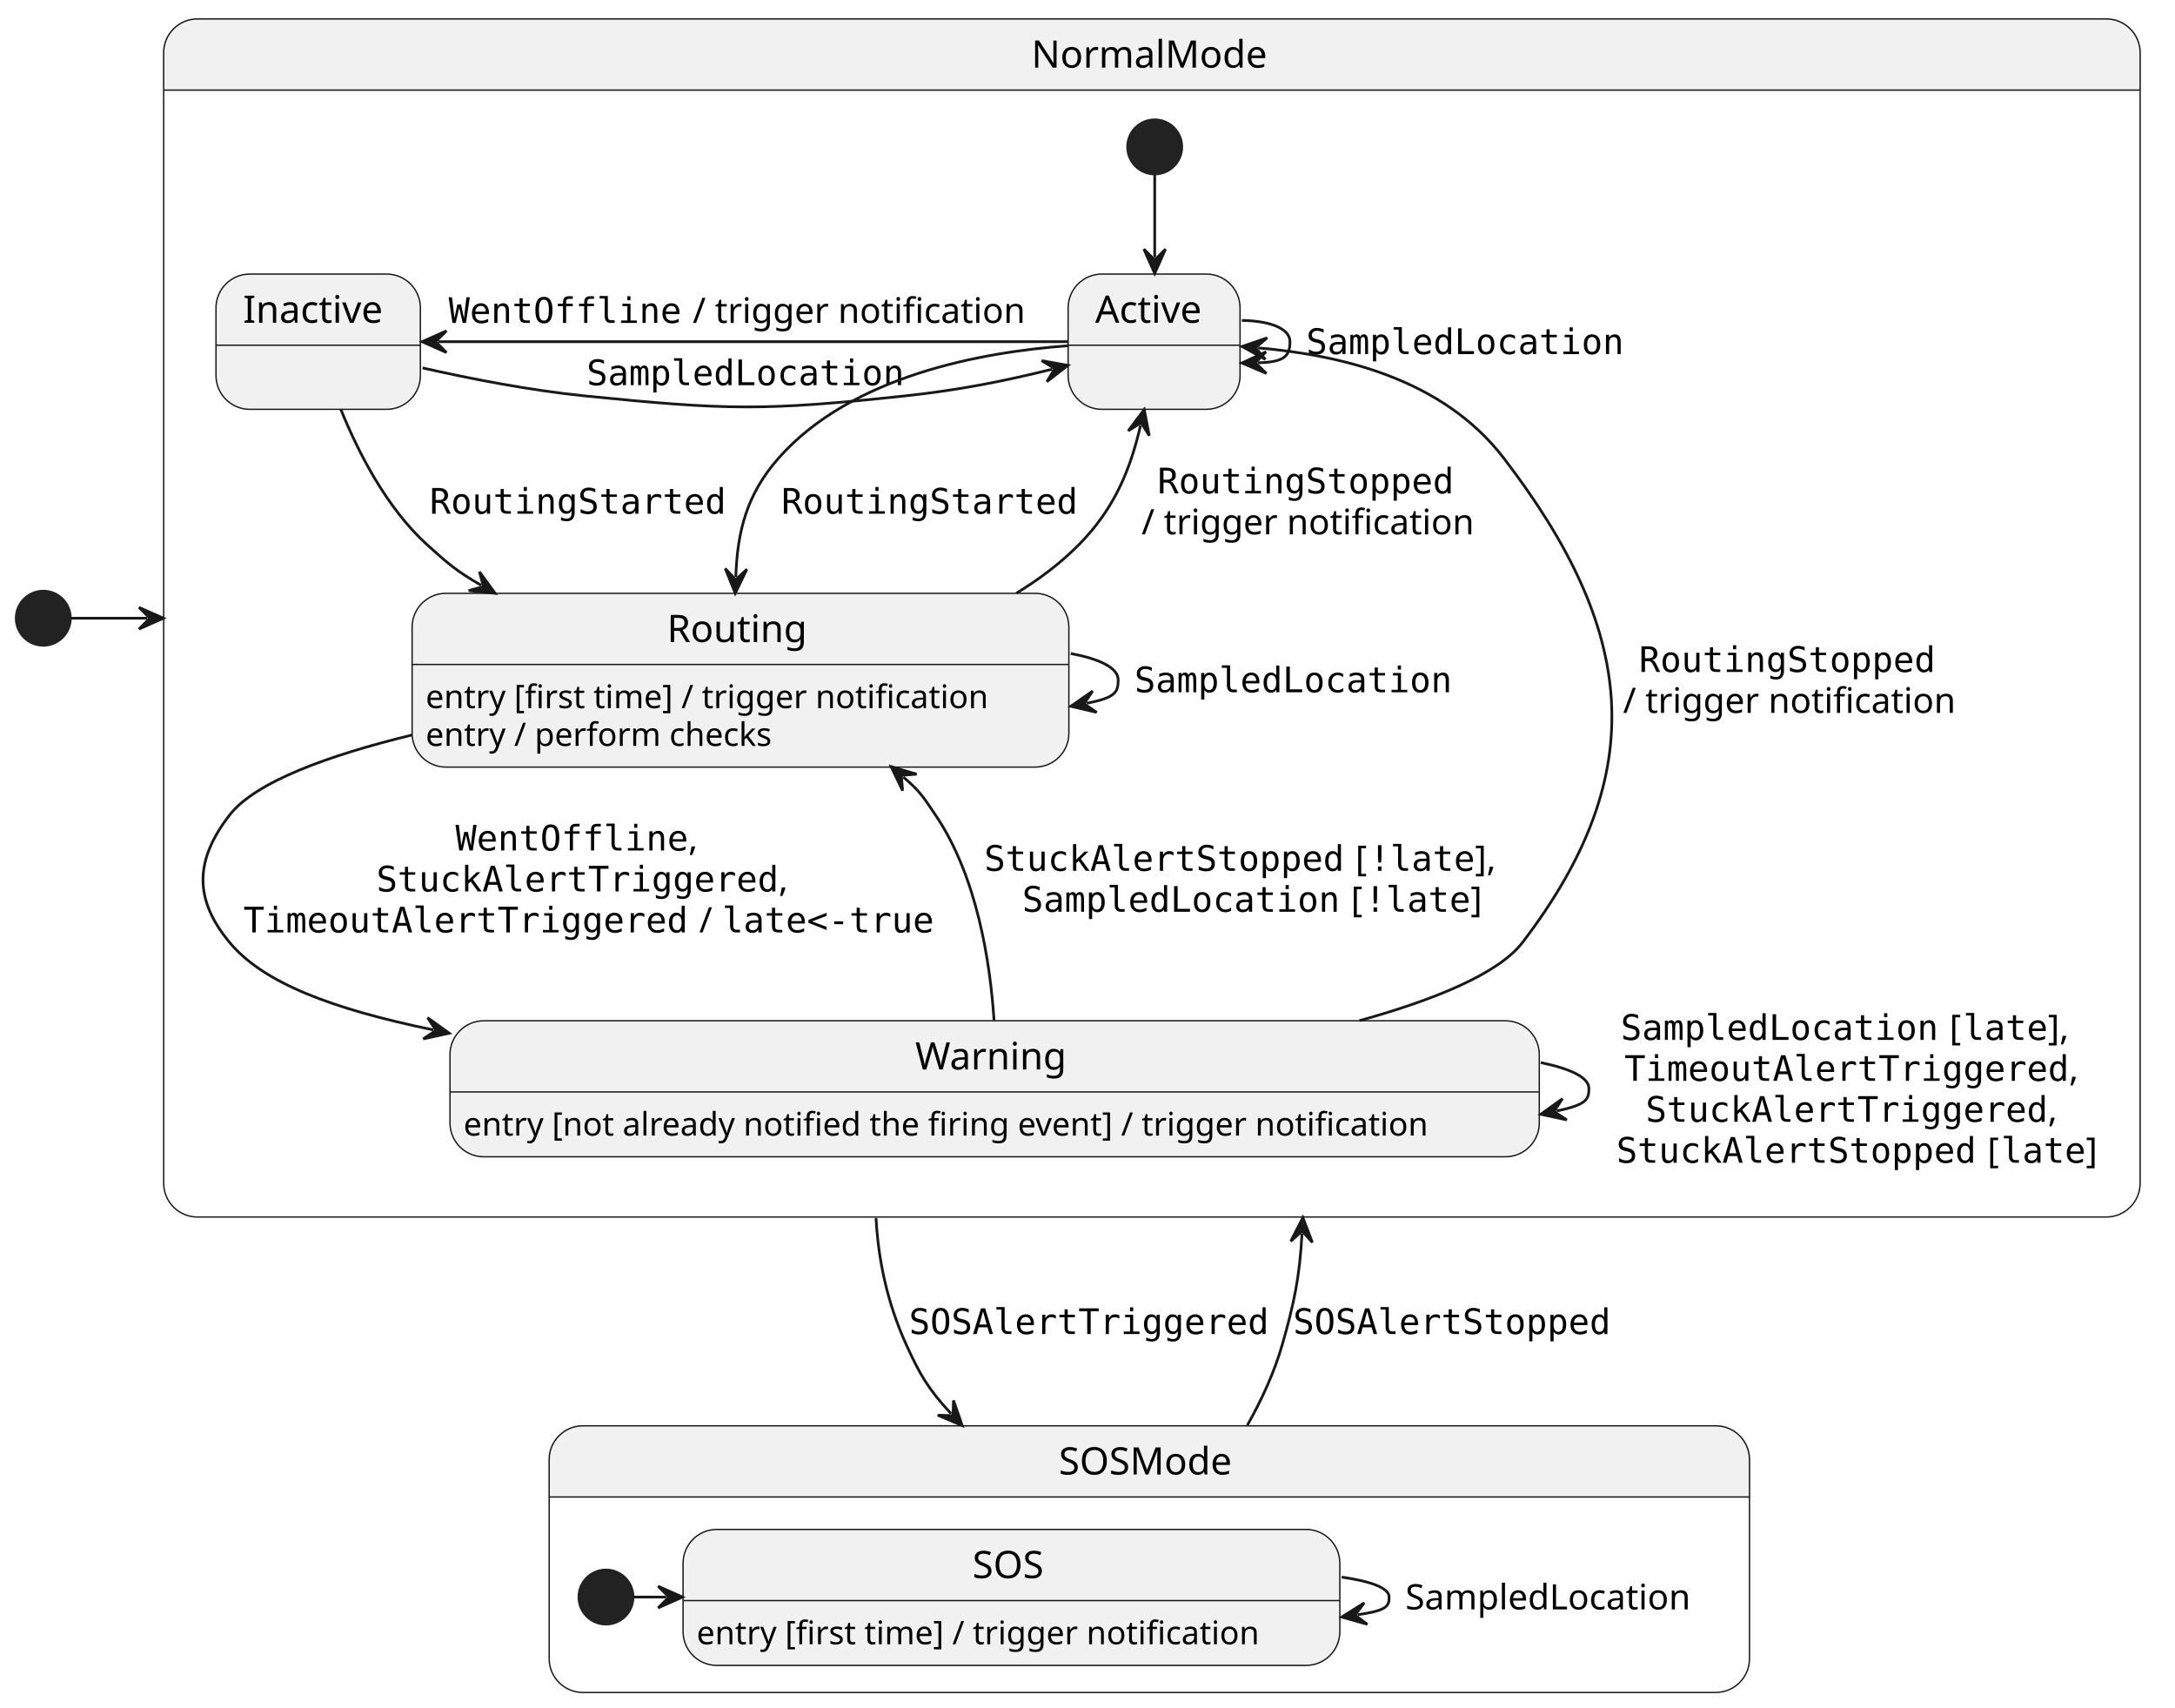
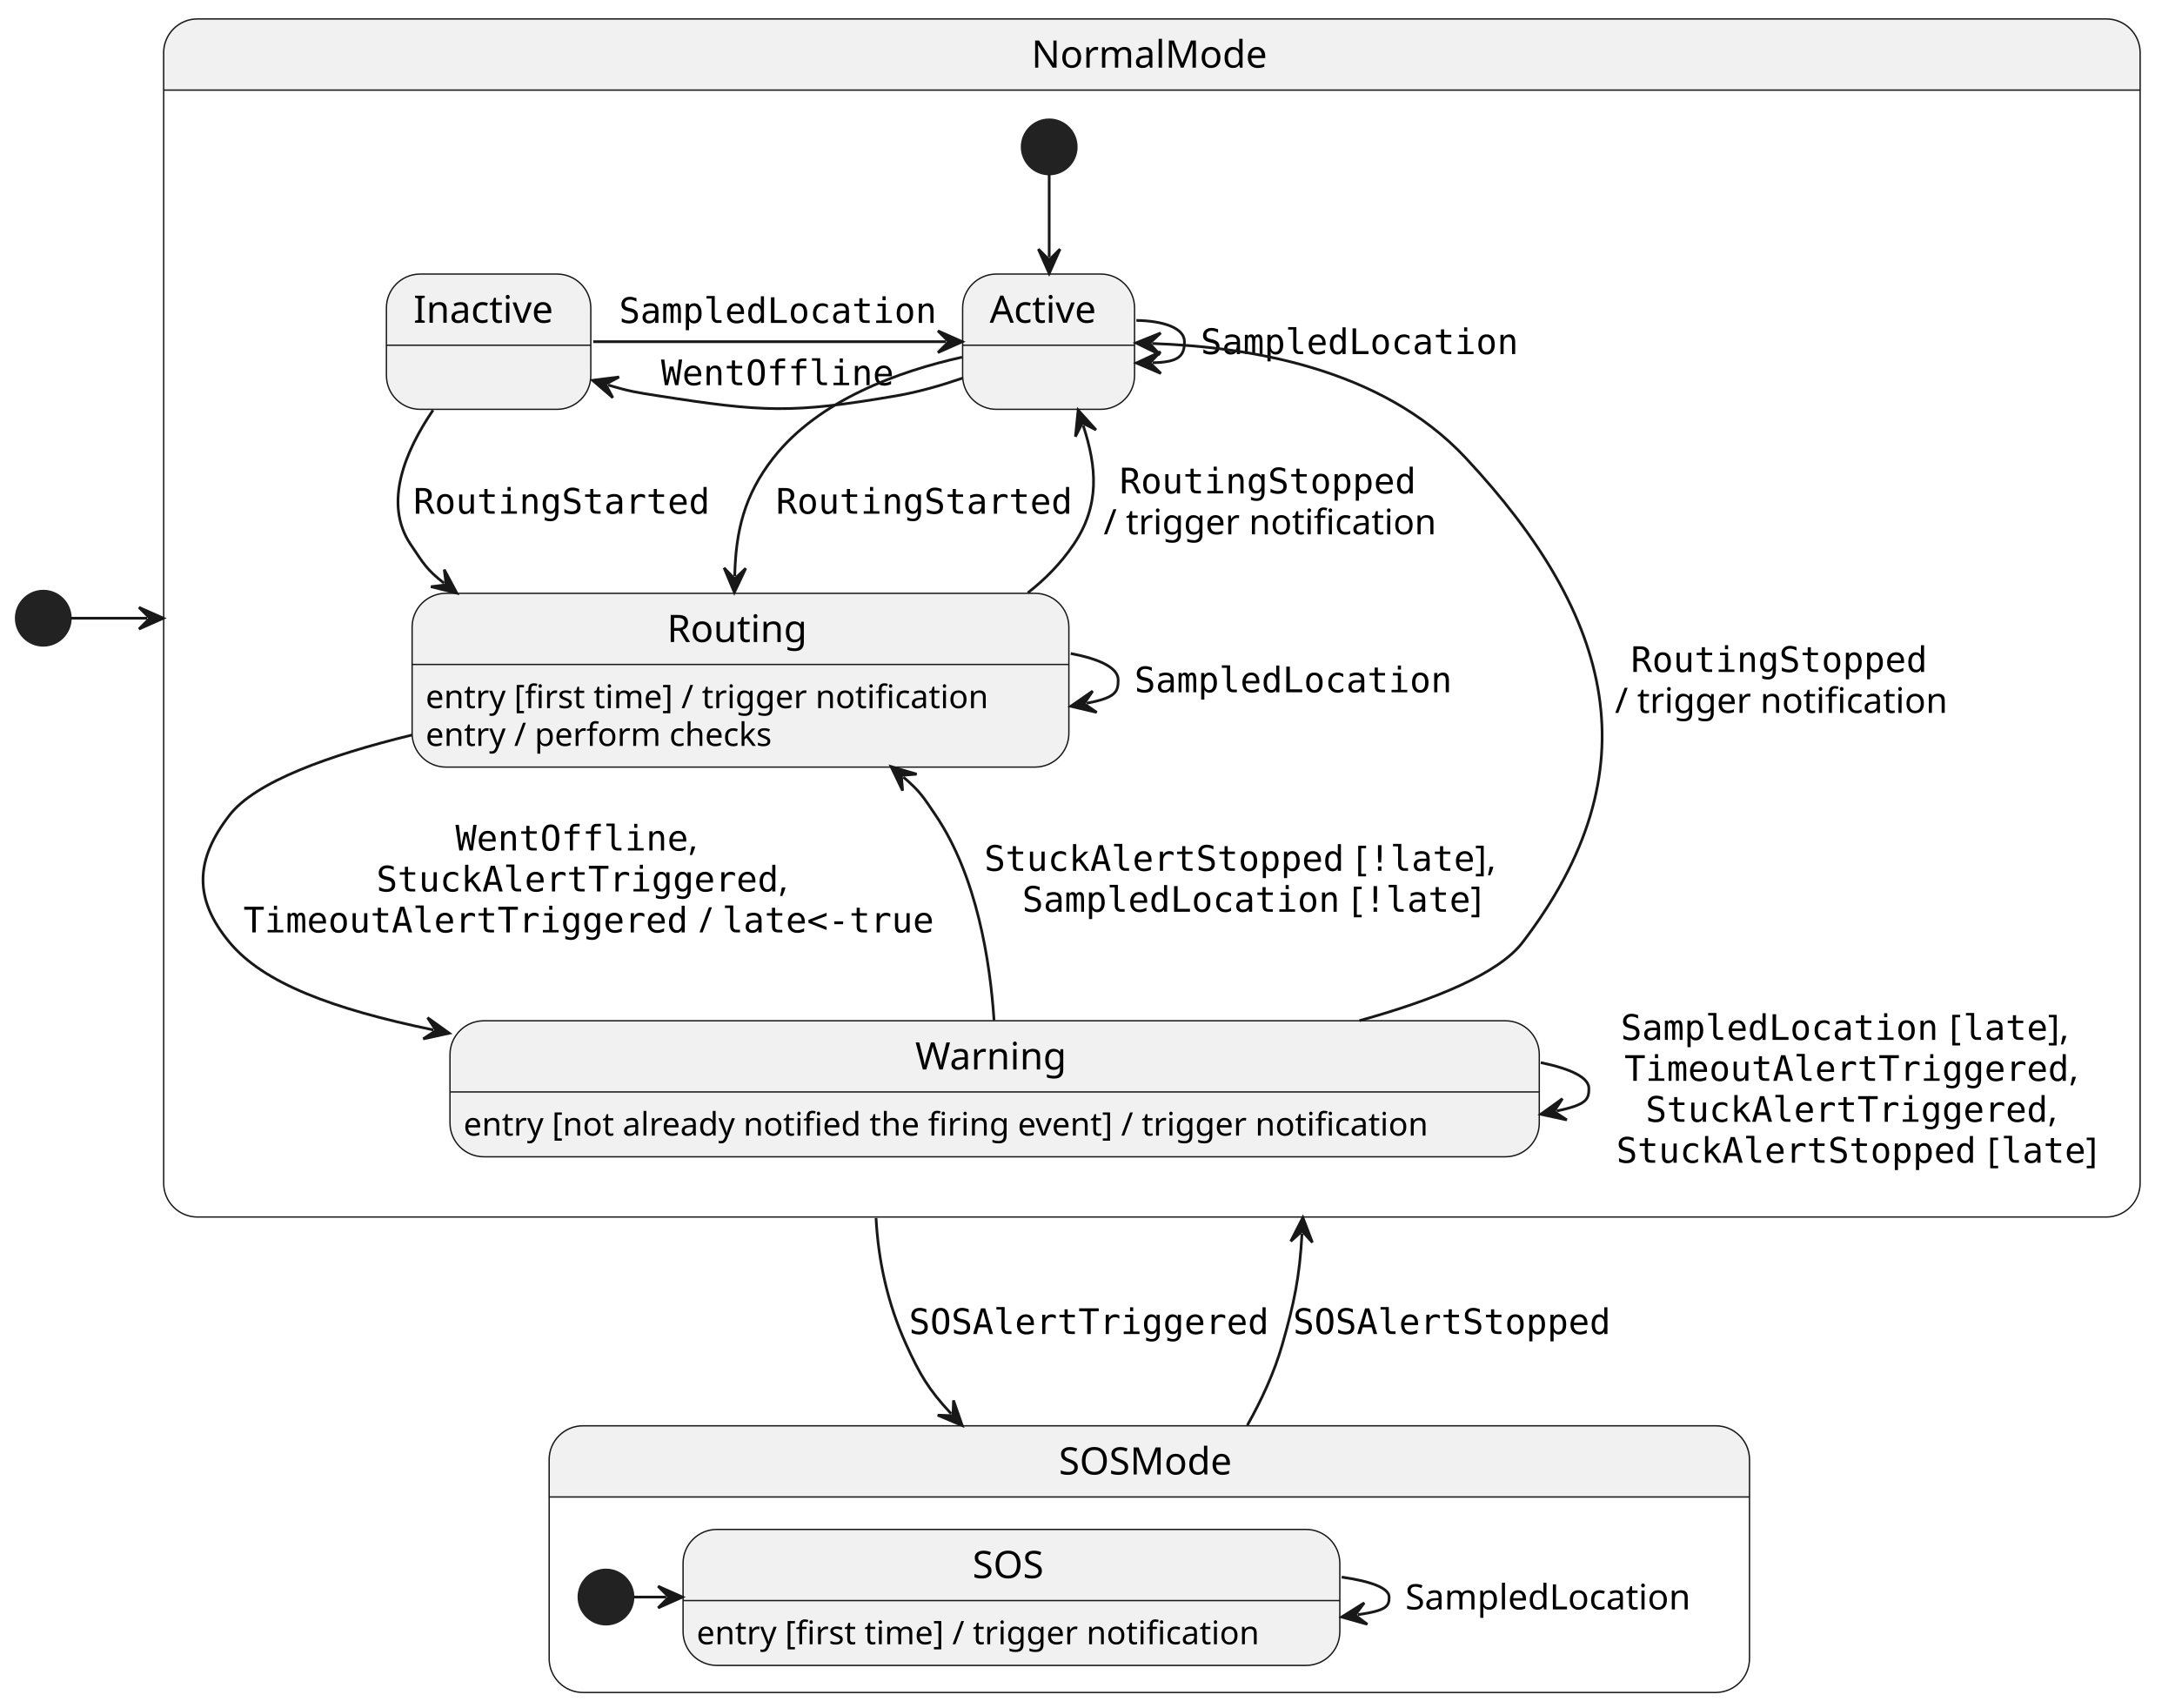
<svg xmlns="http://www.w3.org/2000/svg" contentStyleType="text/css" data-diagram-type="STATE" height="631px" preserveAspectRatio="none" style="width:804px;height:631px;background:#FFFFFF;" version="1.1" viewBox="0 0 804 631" width="804px" zoomAndPan="magnify">
  <defs />
  <g>
    <path d="M73,7 L778.608,7 A12.5,12.5 0 0 1 791.108,19.5 L791.108,33.297 L60.5,33.297 L60.5,19.5 A12.5,12.5 0 0 1 73,7" fill="#F1F1F1" style="stroke:#F1F1F1;stroke-width:1;" />
    <rect fill="none" height="442.828" rx="12.5" ry="12.5" style="stroke:#181818;stroke-width:0.5;" width="730.608" x="60.5" y="7" />
    <line style="stroke:#181818;stroke-width:0.5;" x1="60.5" x2="791.108" y1="33.297" y2="33.297" />
    <text fill="#000000" font-family="sans-serif" font-size="14" lengthAdjust="spacing" textLength="89.045" x="381.282" y="24.995">NormalMode</text>
-     <ellipse cx="426.84" cy="54.297" fill="#222222" rx="10" ry="10" style="stroke:#222222;stroke-width:1;" />
+     <ellipse cx="387.84" cy="54.297" fill="#222222" rx="10" ry="10" style="stroke:#222222;stroke-width:1;" />
    <g id="NormalMode.Active">
-       <rect fill="#F1F1F1" height="50" rx="12.5" ry="12.5" style="stroke:#181818;stroke-width:0.5;" width="63.552" x="394.84" y="101.297" />
-       <line style="stroke:#181818;stroke-width:0.5;" x1="394.84" x2="458.392" y1="127.594" y2="127.594" />
-       <text fill="#000000" font-family="sans-serif" font-size="14" lengthAdjust="spacing" textLength="43.552" x="404.84" y="119.292">Active</text>
+       <rect fill="#F1F1F1" height="50" rx="12.5" ry="12.5" style="stroke:#181818;stroke-width:0.5;" width="63.552" x="355.84" y="101.297" />
+       <line style="stroke:#181818;stroke-width:0.5;" x1="355.84" x2="419.392" y1="127.594" y2="127.594" />
+       <text fill="#000000" font-family="sans-serif" font-size="14" lengthAdjust="spacing" textLength="43.552" x="365.84" y="119.292">Active</text>
    </g>
    <g id="NormalMode.Inactive">
-       <rect fill="#F1F1F1" height="50" rx="12.5" ry="12.5" style="stroke:#181818;stroke-width:0.5;" width="75.556" x="79.84" y="101.297" />
-       <line style="stroke:#181818;stroke-width:0.5;" x1="79.84" x2="155.396" y1="127.594" y2="127.594" />
-       <text fill="#000000" font-family="sans-serif" font-size="14" lengthAdjust="spacing" textLength="55.556" x="89.84" y="119.292">Inactive</text>
+       <rect fill="#F1F1F1" height="50" rx="12.5" ry="12.5" style="stroke:#181818;stroke-width:0.5;" width="75.556" x="142.84" y="101.297" />
+       <line style="stroke:#181818;stroke-width:0.5;" x1="142.84" x2="218.396" y1="127.594" y2="127.594" />
+       <text fill="#000000" font-family="sans-serif" font-size="14" lengthAdjust="spacing" textLength="55.556" x="152.84" y="119.292">Inactive</text>
    </g>
    <g id="NormalMode.Routing">
      <rect fill="#F1F1F1" height="64.234" rx="12.5" ry="12.5" style="stroke:#181818;stroke-width:0.5;" width="242.773" x="152.34" y="219.297" />
      <line style="stroke:#181818;stroke-width:0.5;" x1="152.34" x2="395.113" y1="245.594" y2="245.594" />
      <text fill="#000000" font-family="sans-serif" font-size="14" lengthAdjust="spacing" textLength="54.305" x="246.574" y="237.292">Routing</text>
      <text fill="#000000" font-family="sans-serif" font-size="12" lengthAdjust="spacing" textLength="222.773" x="157.34" y="261.732">entry [first time] / trigger notification</text>
      <text fill="#000000" font-family="sans-serif" font-size="12" lengthAdjust="spacing" textLength="136.723" x="157.34" y="275.701">entry / perform checks</text>
    </g>
    <g id="NormalMode.Warning">
      <rect fill="#F1F1F1" height="50.266" rx="12.5" ry="12.5" style="stroke:#181818;stroke-width:0.5;" width="402.664" x="166.34" y="377.297" />
      <line style="stroke:#181818;stroke-width:0.5;" x1="166.34" x2="569.004" y1="403.594" y2="403.594" />
      <text fill="#000000" font-family="sans-serif" font-size="14" lengthAdjust="spacing" textLength="58.7" x="338.322" y="395.292">Warning</text>
      <text fill="#000000" font-family="sans-serif" font-size="12" lengthAdjust="spacing" textLength="382.664" x="171.34" y="419.732">entry [not already notified the firing event] / trigger notification</text>
    </g>
    <g class="link" data-entity-1="*start*NormalMode" data-entity-2="Active" data-source-line="361" data-uid="lnk6" id="link_*start*NormalMode_Active">
-       <path d="M426.84,64.447 C426.84,73.717 426.84,82.437 426.84,95.077" fill="none" id="*start*NormalMode-to-Active" style="stroke:#181818;stroke-width:1;" />
-       <polygon fill="#181818" points="426.84,101.077,430.84,92.077,426.84,96.077,422.84,92.077,426.84,101.077" style="stroke:#181818;stroke-width:1;" />
+       <path d="M387.84,64.447 C387.84,73.717 387.84,82.437 387.84,95.077" fill="none" id="*start*NormalMode-to-Active" style="stroke:#181818;stroke-width:1;" />
+       <polygon fill="#181818" points="387.84,101.077,391.84,92.077,387.84,96.077,383.84,92.077,387.84,101.077" style="stroke:#181818;stroke-width:1;" />
    </g>
    <g class="link" data-entity-1="Active" data-entity-2="Active" data-source-line="362" data-uid="lnk7" id="link_Active_Active">
-       <path d="M459.06,118.427 C469.02,118.587 476.84,121.207 476.84,126.297 C476.84,131.387 475.019,133.911 465.059,134.071" fill="none" id="Active-to-Active" style="stroke:#181818;stroke-width:1;" />
-       <polygon fill="#181818" points="459.06,134.167,468.123,138.022,464.059,134.087,467.995,130.023,459.06,134.167" style="stroke:#181818;stroke-width:1;" />
-       <text fill="#000000" font-family="monospace" font-size="13" lengthAdjust="spacing" textLength="117.4" x="482.84" y="130.864">SampledLocation</text>
+       <path d="M420.06,118.427 C430.02,118.587 437.84,121.207 437.84,126.297 C437.84,131.387 436.019,133.911 426.059,134.071" fill="none" id="Active-to-Active" style="stroke:#181818;stroke-width:1;" />
+       <polygon fill="#181818" points="420.06,134.167,429.123,138.022,425.059,134.087,428.995,130.023,420.06,134.167" style="stroke:#181818;stroke-width:1;" />
+       <text fill="#000000" font-family="monospace" font-size="13" lengthAdjust="spacing" textLength="117.4" x="443.84" y="130.864">SampledLocation</text>
    </g>
    <g class="link" data-entity-1="Inactive" data-entity-2="Active" data-source-line="364" data-uid="lnk10" id="link_Inactive_Active">
-       <path d="M162.04,126.297 C223.56,126.297 337.48,126.297 394.81,126.297" fill="none" id="Inactive-backto-Active" style="stroke:#181818;stroke-width:1;" />
-       <polygon fill="#181818" points="156.04,126.297,165.04,130.297,161.04,126.297,165.04,122.297,156.04,126.297" style="stroke:#181818;stroke-width:1;" />
-       <text fill="#000000" font-family="monospace" font-size="13" lengthAdjust="spacing" textLength="86.093" x="165.84" y="119.364">WentOffline</text>
-       <text fill="#000000" font-family="sans-serif" font-size="13" lengthAdjust="spacing" textLength="129.651" x="256.066" y="119.364">/ trigger notification</text>
+       <path d="M224.816,142.306 C232.726,144.686 235.35,145.047 243.34,146.297 C281.99,152.327 292.8,152.917 331.34,146.297 C339.44,144.907 347.93,142.467 355.78,139.767" fill="none" id="Inactive-backto-Active" style="stroke:#181818;stroke-width:1;" />
+       <polygon fill="#181818" points="219.07,140.577,226.536,147,223.858,142.018,228.841,139.34,219.07,140.577" style="stroke:#181818;stroke-width:1;" />
+       <text fill="#000000" font-family="monospace" font-size="13" lengthAdjust="spacing" textLength="86.093" x="244.34" y="142.364">WentOffline</text>
    </g>
    <g class="link" data-entity-1="Inactive" data-entity-2="Active" data-source-line="365" data-uid="lnk11" id="link_Inactive_Active">
-       <path d="M156.2,135.987 C174.18,140.047 195.97,144.287 215.84,146.297 C268.46,151.607 282.26,151.947 334.84,146.297 C354.99,144.127 371.385,140.804 388.935,136.474" fill="none" id="Inactive-to-Active" style="stroke:#181818;stroke-width:1;" />
-       <polygon fill="#181818" points="394.76,135.037,385.064,133.309,389.906,136.235,386.98,141.076,394.76,135.037" style="stroke:#181818;stroke-width:1;" />
-       <text fill="#000000" font-family="monospace" font-size="13" lengthAdjust="spacing" textLength="117.4" x="216.84" y="142.364">SampledLocation</text>
+       <path d="M219.29,126.297 C258.58,126.297 312.89,126.297 349.71,126.297" fill="none" id="Inactive-to-Active" style="stroke:#181818;stroke-width:1;" />
+       <polygon fill="#181818" points="355.71,126.297,346.71,122.297,350.71,126.297,346.71,130.297,355.71,126.297" style="stroke:#181818;stroke-width:1;" />
+       <text fill="#000000" font-family="monospace" font-size="13" lengthAdjust="spacing" textLength="117.4" x="228.84" y="119.364">SampledLocation</text>
    </g>
    <g class="link" data-entity-1="Active" data-entity-2="Routing" data-source-line="369" data-uid="lnk13" id="link_Active_Routing">
-       <path d="M394.73,127.797 C362.78,130.127 314.73,138.897 287.84,169.297 C275.93,182.767 272.551,196.6 271.991,213.27" fill="none" id="Active-to-Routing" style="stroke:#181818;stroke-width:1;" />
-       <polygon fill="#181818" points="271.79,219.267,276.09,210.406,271.958,214.27,268.094,210.138,271.79,219.267" style="stroke:#181818;stroke-width:1;" />
-       <text fill="#000000" font-family="monospace" font-size="13" lengthAdjust="spacing" textLength="109.573" x="288.84" y="189.864">RoutingStarted</text>
+       <path d="M355.63,132.017 C332.56,137.147 302.71,147.727 285.84,169.297 C274.98,183.187 271.966,196.618 271.596,212.978" fill="none" id="Active-to-Routing" style="stroke:#181818;stroke-width:1;" />
+       <polygon fill="#181818" points="271.46,218.977,275.663,210.07,271.573,213.978,267.664,209.889,271.46,218.977" style="stroke:#181818;stroke-width:1;" />
+       <text fill="#000000" font-family="monospace" font-size="13" lengthAdjust="spacing" textLength="109.573" x="286.84" y="189.864">RoutingStarted</text>
    </g>
    <g class="link" data-entity-1="Active" data-entity-2="Routing" data-source-line="370" data-uid="lnk15" id="link_Active_Routing">
-       <path d="M421.614,157.222 C417.904,173.212 412.17,187.817 398.84,201.297 C392.04,208.177 384.16,214.117 375.73,219.237" fill="none" id="Active-backto-Routing" style="stroke:#181818;stroke-width:1;" />
-       <polygon fill="#181818" points="422.97,151.377,417.039,159.24,421.84,156.248,424.832,161.048,422.97,151.377" style="stroke:#181818;stroke-width:1;" />
-       <text fill="#000000" font-family="monospace" font-size="13" lengthAdjust="spacing" textLength="109.573" x="427.879" y="182.364">RoutingStopped</text>
-       <text fill="#000000" font-family="sans-serif" font-size="13" lengthAdjust="spacing" textLength="4.132" x="537.452" y="182.364"> </text>
-       <text fill="#000000" font-family="sans-serif" font-size="13" lengthAdjust="spacing" textLength="129.651" x="421.972" y="197.497">/ trigger notification</text>
+       <path d="M400.409,157.279 C405.479,172.749 406.65,186.837 396.84,201.297 C392.2,208.147 386.43,214.037 379.94,219.107" fill="none" id="Active-backto-Routing" style="stroke:#181818;stroke-width:1;" />
+       <polygon fill="#181818" points="398.54,151.577,397.542,161.375,400.097,156.328,405.144,158.884,398.54,151.577" style="stroke:#181818;stroke-width:1;" />
+       <text fill="#000000" font-family="monospace" font-size="13" lengthAdjust="spacing" textLength="109.573" x="413.879" y="182.364">RoutingStopped</text>
+       <text fill="#000000" font-family="sans-serif" font-size="13" lengthAdjust="spacing" textLength="4.132" x="523.452" y="182.364"> </text>
+       <text fill="#000000" font-family="sans-serif" font-size="13" lengthAdjust="spacing" textLength="129.651" x="407.972" y="197.497">/ trigger notification</text>
    </g>
    <g class="link" data-entity-1="Inactive" data-entity-2="Routing" data-source-line="371" data-uid="lnk16" id="link_Inactive_Routing">
-       <path d="M125.99,151.337 C132.47,167.297 142.92,187.747 157.84,201.297 C165.37,208.137 168.775,211.113 177.845,216.313" fill="none" id="Inactive-to-Routing" style="stroke:#181818;stroke-width:1;" />
-       <polygon fill="#181818" points="183.05,219.297,177.232,211.35,178.712,216.81,173.253,218.291,183.05,219.297" style="stroke:#181818;stroke-width:1;" />
-       <text fill="#000000" font-family="monospace" font-size="13" lengthAdjust="spacing" textLength="109.573" x="158.84" y="189.864">RoutingStarted</text>
+       <path d="M160.07,151.597 C149.79,166.717 141.56,186.097 151.84,201.297 C156.51,208.197 157.586,210.441 164.136,215.541" fill="none" id="Inactive-to-Routing" style="stroke:#181818;stroke-width:1;" />
+       <polygon fill="#181818" points="168.87,219.227,164.226,210.542,164.925,216.155,159.311,216.854,168.87,219.227" style="stroke:#181818;stroke-width:1;" />
+       <text fill="#000000" font-family="monospace" font-size="13" lengthAdjust="spacing" textLength="109.573" x="152.84" y="189.864">RoutingStarted</text>
    </g>
    <g class="link" data-entity-1="Routing" data-entity-2="Routing" data-source-line="372" data-uid="lnk17" id="link_Routing_Routing">
      <path d="M395.81,241.547 C406.59,243.597 413.34,246.847 413.34,251.297 C413.34,255.747 412.484,257.876 401.704,259.926" fill="none" id="Routing-to-Routing" style="stroke:#181818;stroke-width:1;" />
      <polygon fill="#181818" points="395.81,261.047,405.399,263.295,400.722,260.113,403.904,255.436,395.81,261.047" style="stroke:#181818;stroke-width:1;" />
      <text fill="#000000" font-family="monospace" font-size="13" lengthAdjust="spacing" textLength="117.4" x="419.34" y="255.864">SampledLocation</text>
    </g>
    <g class="link" data-entity-1="Routing" data-entity-2="Warning" data-source-line="375" data-uid="lnk19" id="link_Routing_Warning">
      <path d="M152.27,271.677 C121.48,279.167 94.38,288.967 84.84,301.297 C72.06,317.817 71.5,332.227 84.84,348.297 C97.33,363.347 122.754,372.932 160.194,380.672" fill="none" id="Routing-to-Warning" style="stroke:#181818;stroke-width:1;" />
      <polygon fill="#181818" points="166.07,381.887,158.066,376.148,161.173,380.875,156.447,383.982,166.07,381.887" style="stroke:#181818;stroke-width:1;" />
      <text fill="#000000" font-family="monospace" font-size="13" lengthAdjust="spacing" textLength="86.093" x="168.363" y="314.364">WentOffline</text>
      <text fill="#000000" font-family="sans-serif" font-size="13" lengthAdjust="spacing" textLength="4.132" x="254.456" y="314.364">,</text>
      <text fill="#000000" font-family="sans-serif" font-size="13" lengthAdjust="spacing" textLength="4.132" x="134.99" y="329.497"> </text>
      <text fill="#000000" font-family="monospace" font-size="13" lengthAdjust="spacing" textLength="148.707" x="139.122" y="329.497">StuckAlertTriggered</text>
      <text fill="#000000" font-family="sans-serif" font-size="13" lengthAdjust="spacing" textLength="4.132" x="287.829" y="329.497">,</text>
      <text fill="#000000" font-family="sans-serif" font-size="13" lengthAdjust="spacing" textLength="4.132" x="85.84" y="344.629"> </text>
      <text fill="#000000" font-family="monospace" font-size="13" lengthAdjust="spacing" textLength="164.36" x="89.972" y="344.629">TimeoutAlertTriggered</text>
      <text fill="#000000" font-family="sans-serif" font-size="13" lengthAdjust="spacing" textLength="4.38" x="258.464" y="344.629">/</text>
      <text fill="#000000" font-family="monospace" font-size="13" lengthAdjust="spacing" textLength="78.267" x="266.977" y="344.629">late&lt;-true</text>
    </g>
    <g class="link" data-entity-1="Routing" data-entity-2="Warning" data-source-line="376" data-uid="lnk21" id="link_Routing_Warning">
      <path d="M333.956,287.24 C340.196,292.56 341.35,294.657 345.84,301.297 C361.18,323.967 366.03,355.547 367.45,377.117" fill="none" id="Routing-backto-Warning" style="stroke:#181818;stroke-width:1;" />
      <polygon fill="#181818" points="329.39,283.347,333.644,292.23,333.195,286.591,338.834,286.142,329.39,283.347" style="stroke:#181818;stroke-width:1;" />
      <text fill="#000000" font-family="monospace" font-size="13" lengthAdjust="spacing" textLength="133.053" x="363.84" y="321.864">StuckAlertStopped</text>
      <text fill="#000000" font-family="sans-serif" font-size="13" lengthAdjust="spacing" textLength="5.072" x="501.026" y="321.864">[</text>
      <text fill="#000000" font-family="monospace" font-size="13" lengthAdjust="spacing" textLength="39.133" x="506.097" y="321.864">!late</text>
      <text fill="#000000" font-family="sans-serif" font-size="13" lengthAdjust="spacing" textLength="9.204" x="545.231" y="321.864">],</text>
      <text fill="#000000" font-family="sans-serif" font-size="13" lengthAdjust="spacing" textLength="4.132" x="373.733" y="336.997"> </text>
      <text fill="#000000" font-family="monospace" font-size="13" lengthAdjust="spacing" textLength="117.4" x="377.865" y="336.997">SampledLocation</text>
      <text fill="#000000" font-family="sans-serif" font-size="13" lengthAdjust="spacing" textLength="5.072" x="499.397" y="336.997">[</text>
      <text fill="#000000" font-family="monospace" font-size="13" lengthAdjust="spacing" textLength="39.133" x="504.469" y="336.997">!late</text>
      <text fill="#000000" font-family="sans-serif" font-size="13" lengthAdjust="spacing" textLength="5.072" x="543.602" y="336.997">]</text>
    </g>
    <g class="link" data-entity-1="Active" data-entity-2="Warning" data-source-line="377" data-uid="lnk23" id="link_Active_Warning">
-       <path d="M465.097,128.587 C495.337,131.217 533.19,139.777 555.84,169.297 C604.31,232.457 611.2,285.047 562.84,348.297 C554,359.867 530.39,369.497 502.53,377.247" fill="none" id="Active-backto-Warning" style="stroke:#181818;stroke-width:1;" />
-       <polygon fill="#181818" points="459.12,128.067,467.74,132.832,464.101,128.5,468.433,124.862,459.12,128.067" style="stroke:#181818;stroke-width:1;" />
-       <text fill="#000000" font-family="monospace" font-size="13" lengthAdjust="spacing" textLength="109.573" x="605.879" y="248.364">RoutingStopped</text>
-       <text fill="#000000" font-family="sans-serif" font-size="13" lengthAdjust="spacing" textLength="4.132" x="715.452" y="248.364"> </text>
-       <text fill="#000000" font-family="sans-serif" font-size="13" lengthAdjust="spacing" textLength="129.651" x="599.972" y="263.497">/ trigger notification</text>
+       <path d="M425.916,126.959 C461.016,128.199 510.45,135.667 541.84,169.297 C596.5,227.857 611.49,284.657 562.84,348.297 C554,359.867 530.39,369.497 502.53,377.247" fill="none" id="Active-backto-Warning" style="stroke:#181818;stroke-width:1;" />
+       <polygon fill="#181818" points="419.92,126.747,428.773,131.062,424.917,126.923,429.056,123.067,419.92,126.747" style="stroke:#181818;stroke-width:1;" />
+       <text fill="#000000" font-family="monospace" font-size="13" lengthAdjust="spacing" textLength="109.573" x="602.879" y="248.364">RoutingStopped</text>
+       <text fill="#000000" font-family="sans-serif" font-size="13" lengthAdjust="spacing" textLength="4.132" x="712.452" y="248.364"> </text>
+       <text fill="#000000" font-family="sans-serif" font-size="13" lengthAdjust="spacing" textLength="129.651" x="596.972" y="263.497">/ trigger notification</text>
    </g>
    <g class="link" data-entity-1="Warning" data-entity-2="Warning" data-source-line="378" data-uid="lnk24" id="link_Warning_Warning">
      <path d="M569.56,392.747 C580.71,395.067 587.34,398.257 587.34,402.297 C587.34,406.337 586.584,408.305 575.434,410.625" fill="none" id="Warning-to-Warning" style="stroke:#181818;stroke-width:1;" />
      <polygon fill="#181818" points="569.56,411.847,579.186,413.93,574.455,410.828,577.556,406.097,569.56,411.847" style="stroke:#181818;stroke-width:1;" />
      <text fill="#000000" font-family="monospace" font-size="13" lengthAdjust="spacing" textLength="117.4" x="599.101" y="384.364">SampledLocation</text>
      <text fill="#000000" font-family="sans-serif" font-size="13" lengthAdjust="spacing" textLength="5.072" x="720.633" y="384.364">[</text>
      <text fill="#000000" font-family="monospace" font-size="13" lengthAdjust="spacing" textLength="31.307" x="725.705" y="384.364">late</text>
      <text fill="#000000" font-family="sans-serif" font-size="13" lengthAdjust="spacing" textLength="9.204" x="757.011" y="384.364">],</text>
      <text fill="#000000" font-family="sans-serif" font-size="13" lengthAdjust="spacing" textLength="4.132" x="596.346" y="399.497"> </text>
      <text fill="#000000" font-family="monospace" font-size="13" lengthAdjust="spacing" textLength="164.36" x="600.478" y="399.497">TimeoutAlertTriggered</text>
      <text fill="#000000" font-family="sans-serif" font-size="13" lengthAdjust="spacing" textLength="4.132" x="764.838" y="399.497">,</text>
      <text fill="#000000" font-family="sans-serif" font-size="13" lengthAdjust="spacing" textLength="4.132" x="604.172" y="414.629"> </text>
      <text fill="#000000" font-family="monospace" font-size="13" lengthAdjust="spacing" textLength="148.707" x="608.305" y="414.629">StuckAlertTriggered</text>
      <text fill="#000000" font-family="sans-serif" font-size="13" lengthAdjust="spacing" textLength="4.132" x="757.011" y="414.629">,</text>
      <text fill="#000000" font-family="sans-serif" font-size="13" lengthAdjust="spacing" textLength="4.132" x="593.34" y="429.762"> </text>
      <text fill="#000000" font-family="monospace" font-size="13" lengthAdjust="spacing" textLength="133.053" x="597.472" y="429.762">StuckAlertStopped</text>
      <text fill="#000000" font-family="sans-serif" font-size="13" lengthAdjust="spacing" textLength="5.072" x="734.658" y="429.762">[</text>
      <text fill="#000000" font-family="monospace" font-size="13" lengthAdjust="spacing" textLength="31.307" x="739.73" y="429.762">late</text>
      <text fill="#000000" font-family="sans-serif" font-size="13" lengthAdjust="spacing" textLength="5.072" x="771.036" y="429.762">]</text>
    </g>
    <path d="M215.5,527 L634.207,527 A12.5,12.5 0 0 1 646.707,539.5 L646.707,553.297 L203,553.297 L203,539.5 A12.5,12.5 0 0 1 215.5,527" fill="#F1F1F1" style="stroke:#F1F1F1;stroke-width:1;" />
    <rect fill="none" height="98.562" rx="12.5" ry="12.5" style="stroke:#181818;stroke-width:0.5;" width="443.707" x="203" y="527" />
    <line style="stroke:#181818;stroke-width:0.5;" x1="203" x2="646.707" y1="553.297" y2="553.297" />
    <text fill="#000000" font-family="sans-serif" font-size="14" lengthAdjust="spacing" textLength="66.938" x="391.385" y="544.995">SOSMode</text>
    <ellipse cx="224" cy="590.297" fill="#222222" rx="10" ry="10" style="stroke:#222222;stroke-width:1;" />
    <g id="SOSMode.SOS">
      <rect fill="#F1F1F1" height="50.266" rx="12.5" ry="12.5" style="stroke:#181818;stroke-width:0.5;" width="242.773" x="252.5" y="565.297" />
      <line style="stroke:#181818;stroke-width:0.5;" x1="252.5" x2="495.273" y1="591.594" y2="591.594" />
      <text fill="#000000" font-family="sans-serif" font-size="14" lengthAdjust="spacing" textLength="28.793" x="359.49" y="583.292">SOS</text>
      <text fill="#000000" font-family="sans-serif" font-size="12" lengthAdjust="spacing" textLength="222.773" x="257.5" y="607.732">entry [first time] / trigger notification</text>
    </g>
    <g class="link" data-entity-1="*start*SOSMode" data-entity-2="SOS" data-source-line="382" data-uid="lnk27" id="link_*start*SOSMode_SOS">
      <path d="M234.25,590.297 C240.26,590.297 240.26,590.297 246.27,590.297" fill="none" id="*start*SOSMode-to-SOS" style="stroke:#181818;stroke-width:1;" />
      <polygon fill="#181818" points="252.27,590.297,243.27,586.297,247.27,590.297,243.27,594.297,252.27,590.297" style="stroke:#181818;stroke-width:1;" />
    </g>
    <g class="link" data-entity-1="SOS" data-entity-2="SOS" data-source-line="384" data-uid="lnk28" id="link_SOS_SOS">
      <path d="M495.96,582.917 C506.74,584.467 513.5,586.927 513.5,590.297 C513.5,593.667 512.679,595.273 501.899,596.823" fill="none" id="SOS-to-SOS" style="stroke:#181818;stroke-width:1;" />
      <polygon fill="#181818" points="495.96,597.677,505.438,600.355,500.909,596.965,504.299,592.437,495.96,597.677" style="stroke:#181818;stroke-width:1;" />
      <text fill="#000000" font-family="sans-serif" font-size="13" lengthAdjust="spacing" textLength="112.207" x="519.5" y="594.864">SampledLocation</text>
    </g>
    <ellipse cx="16" cy="228.5" fill="#222222" rx="10" ry="10" style="stroke:#222222;stroke-width:1;" />
    <g class="link" data-entity-1="*start*" data-entity-2="NormalMode" data-source-line="358" data-uid="lnk3" id="link_*start*_NormalMode">
      <path d="M26.01,228.5 C37.47,228.5 42.93,228.5 54.38,228.5" fill="none" id="*start*-to-NormalMode" style="stroke:#181818;stroke-width:1;" />
      <polygon fill="#181818" points="60.38,228.5,51.38,224.5,55.38,228.5,51.38,232.5,60.38,228.5" style="stroke:#181818;stroke-width:1;" />
    </g>
    <g class="link" data-entity-1="NormalMode" data-entity-2="SOSMode" data-source-line="387" data-uid="lnk29" id="link_NormalMode_SOSMode">
      <path d="M323.83,450.2 C324.68,466.18 328.15,481.93 335,497 C339.98,507.95 343.219,513.58 351.599,522.53" fill="none" id="NormalMode-to-SOSMode" style="stroke:#181818;stroke-width:1;" />
      <polygon fill="#181818" points="355.7,526.91,352.469,517.606,352.283,523.26,346.629,523.074,355.7,526.91" style="stroke:#181818;stroke-width:1;" />
      <text fill="#000000" font-family="monospace" font-size="13" lengthAdjust="spacing" textLength="133.053" x="336" y="493.067">SOSAlertTriggered</text>
    </g>
    <g class="link" data-entity-1="SOSMode" data-entity-2="NormalMode" data-source-line="388" data-uid="lnk30" id="link_SOSMode_NormalMode">
      <path d="M461.08,526.81 C466.41,517.35 471.08,507.19 474,497 C478.35,481.81 480.428,472.001 481.288,456.011" fill="none" id="SOSMode-to-NormalMode" style="stroke:#181818;stroke-width:1;" />
      <polygon fill="#181818" points="481.61,450.02,477.132,458.792,481.341,455.013,485.121,459.222,481.61,450.02" style="stroke:#181818;stroke-width:1;" />
      <text fill="#000000" font-family="monospace" font-size="13" lengthAdjust="spacing" textLength="117.4" x="478" y="493.067">SOSAlertStopped</text>
    </g>
  </g>
</svg>
